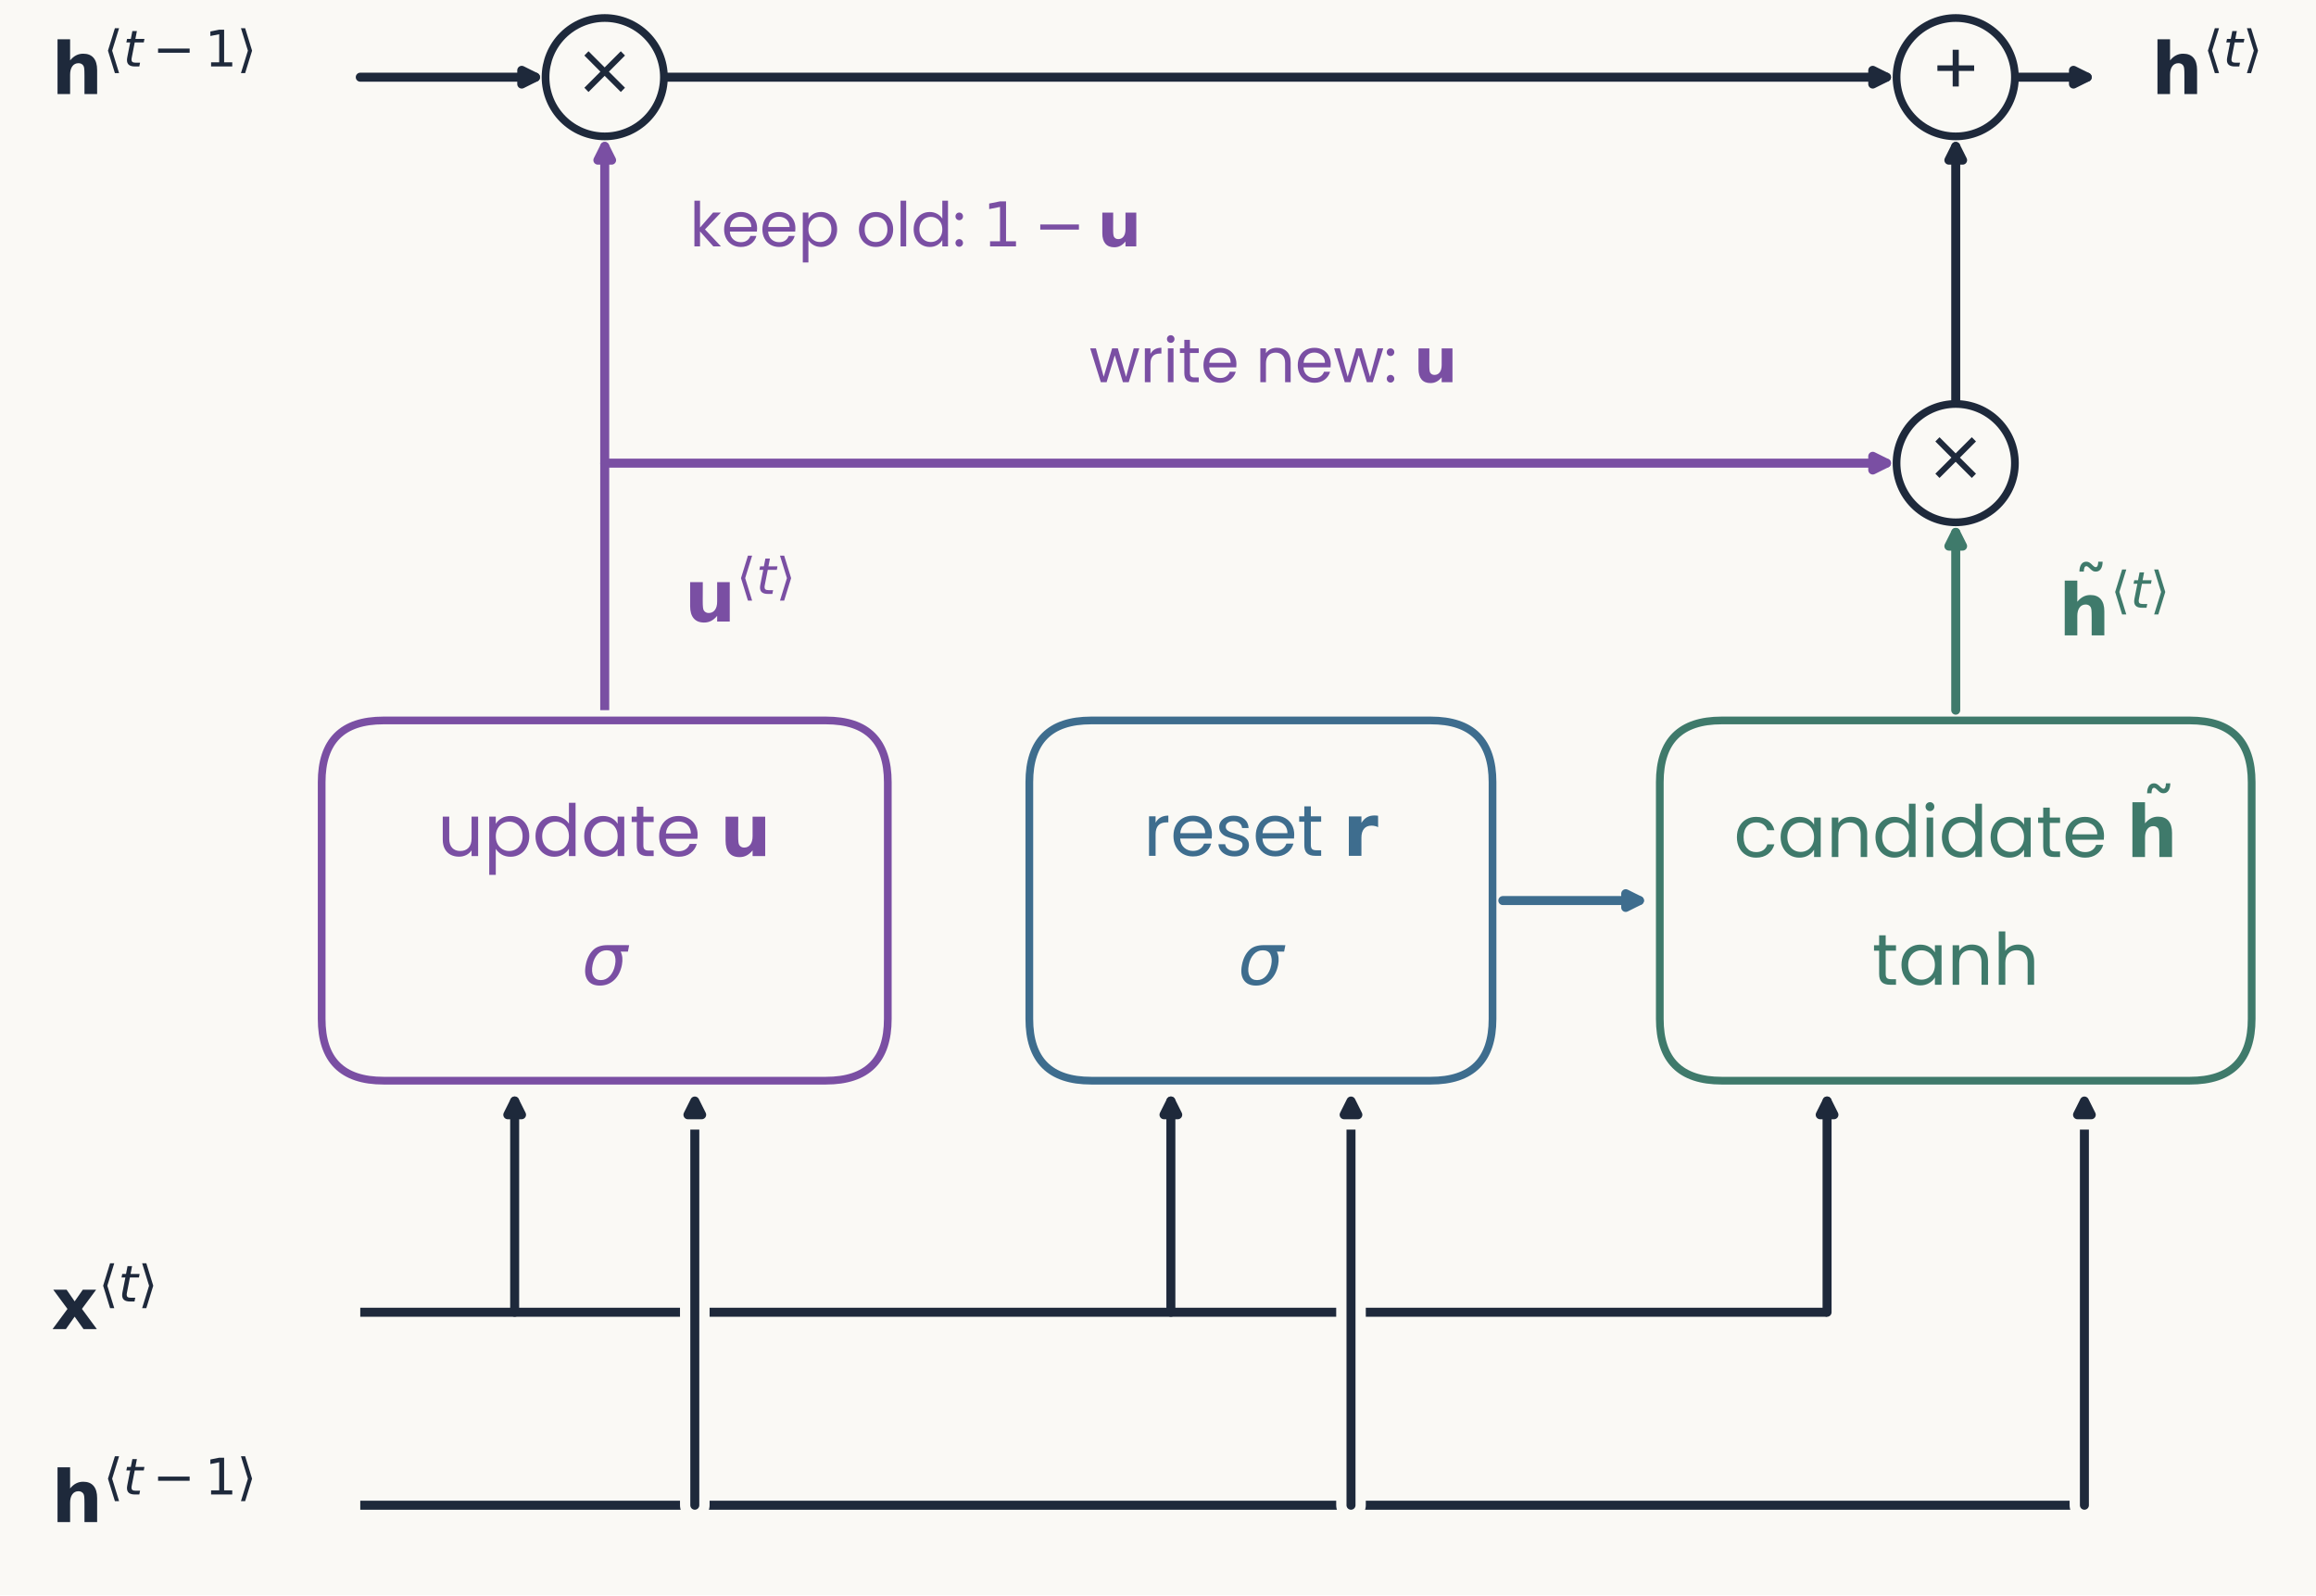
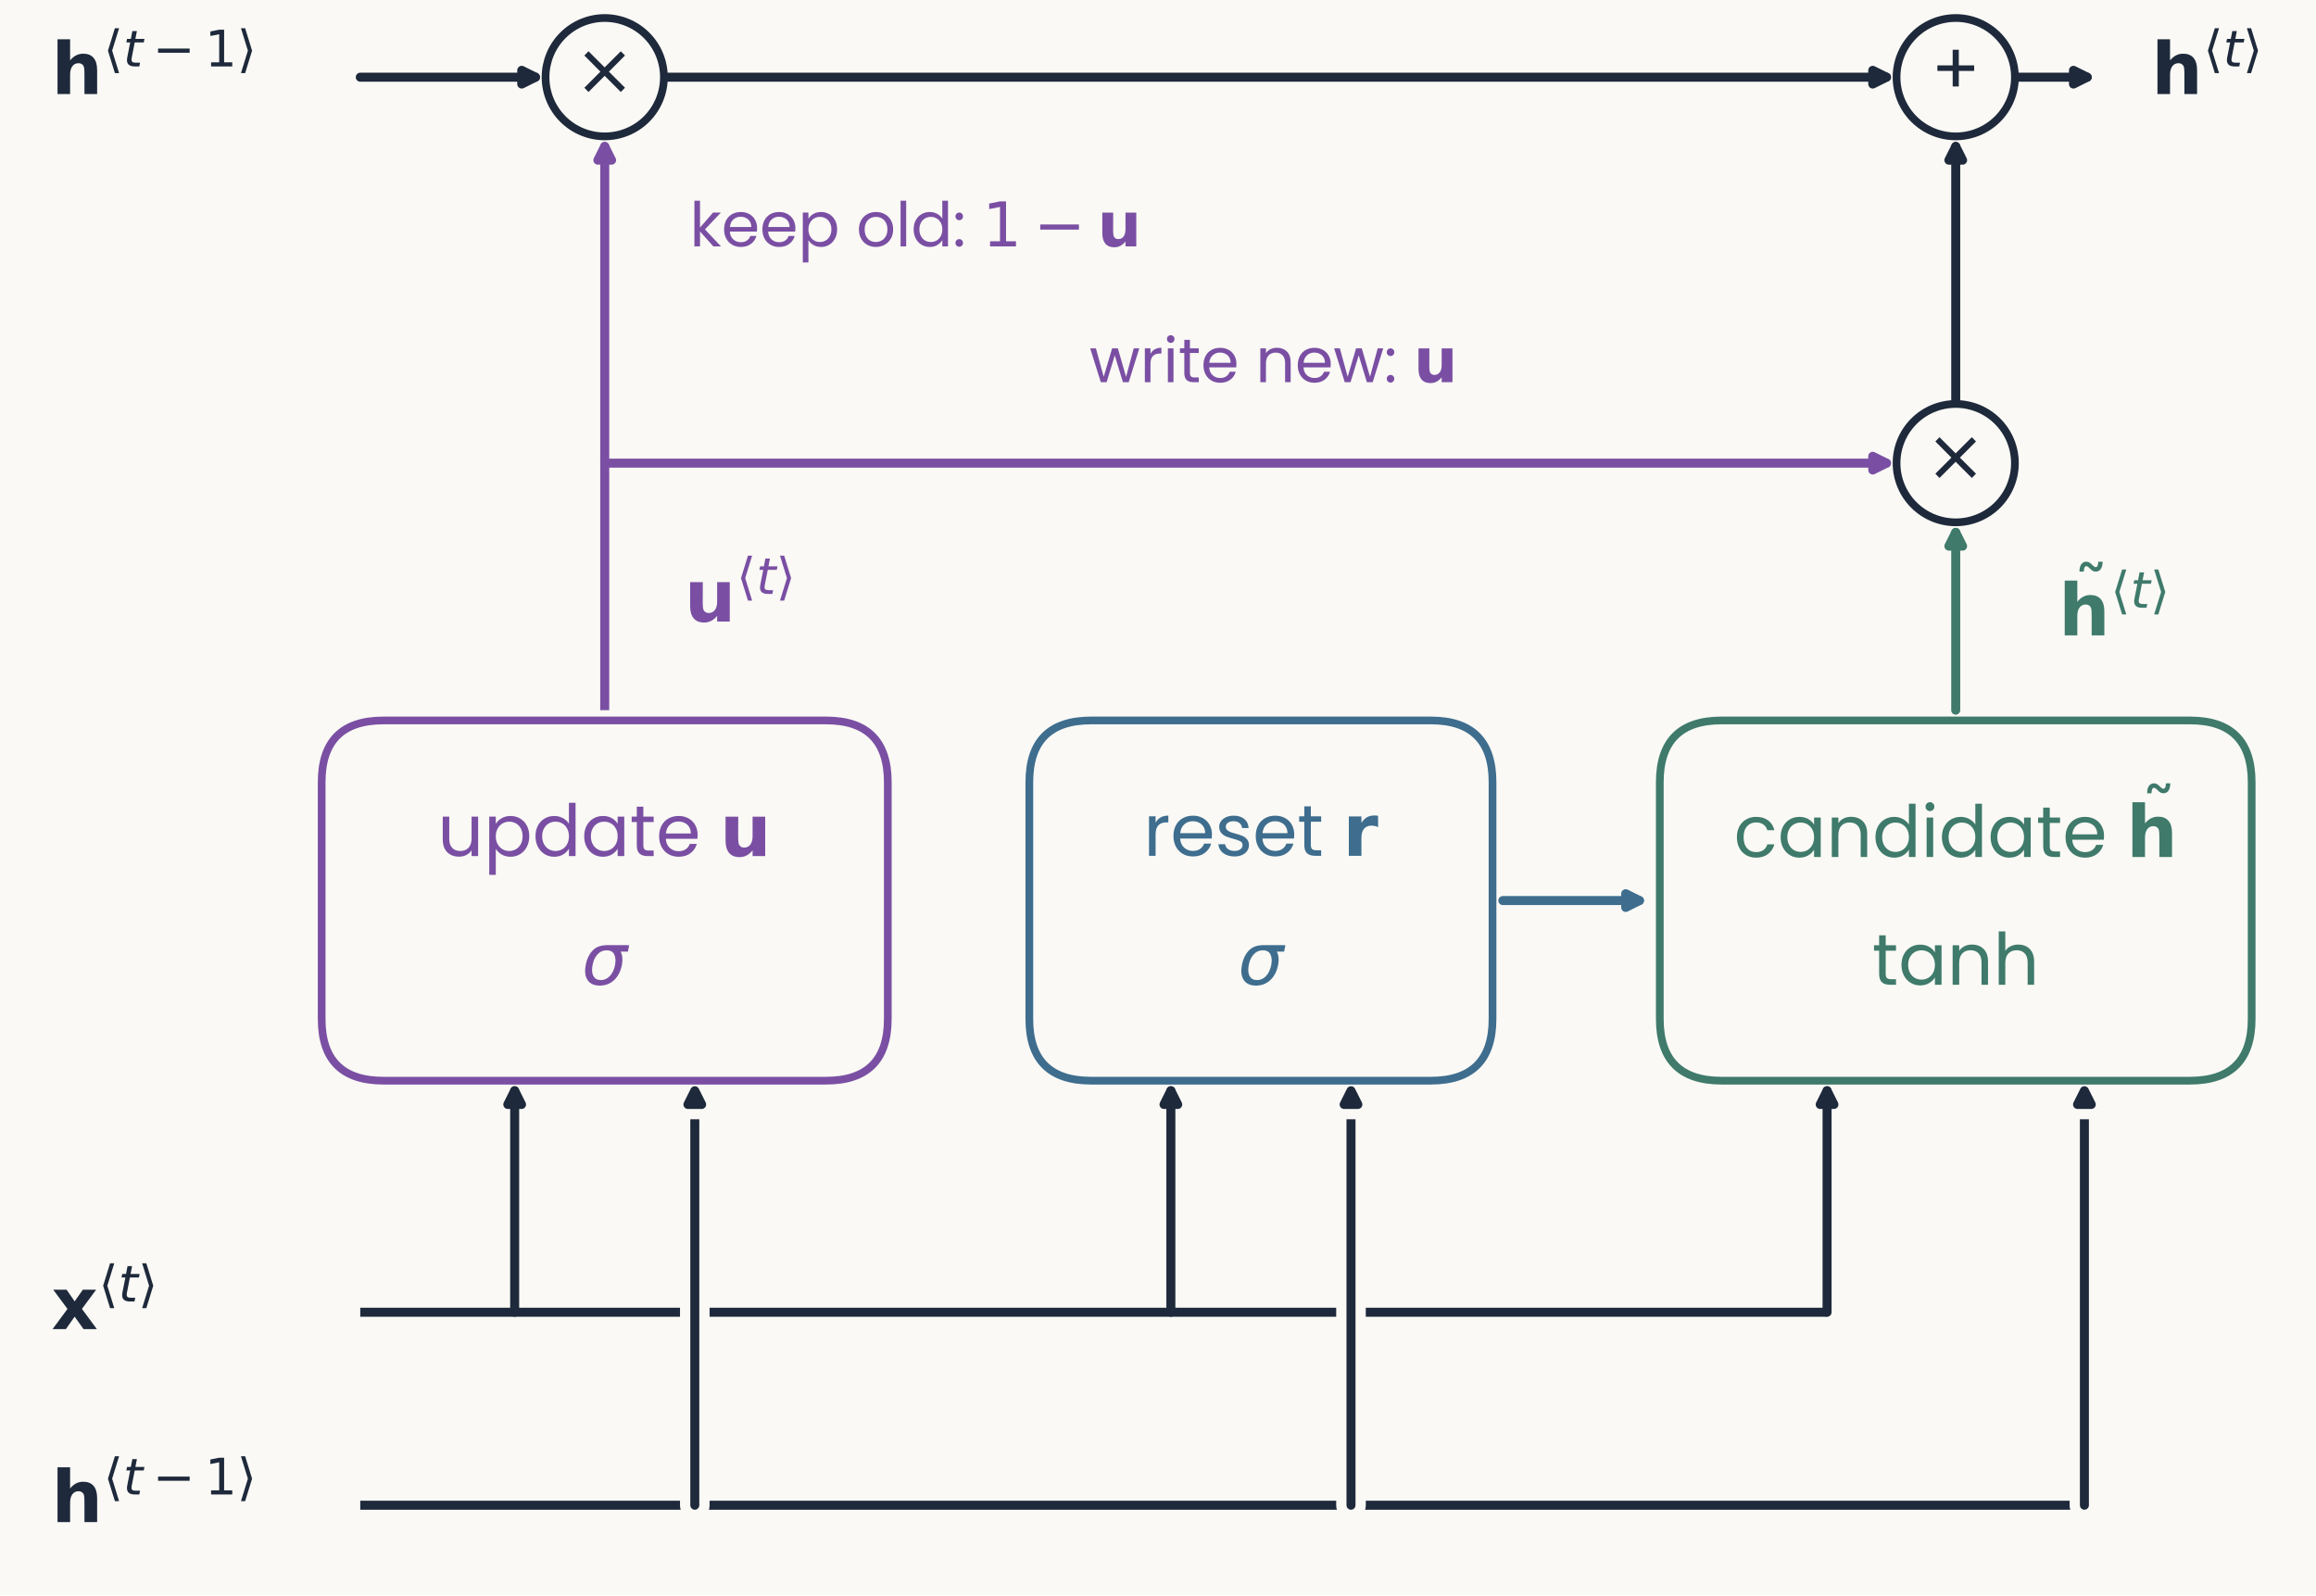
<svg xmlns="http://www.w3.org/2000/svg" xmlns:xlink="http://www.w3.org/1999/xlink" width="675pt" height="465pt" viewBox="0 0 675 465" version="1.1">
  <defs>
    <style type="text/css">*{stroke-linejoin: round; stroke-linecap: butt}</style>
  </defs>
  <g id="figure_1">
    <g id="patch_1">
      <path d="M 0 465  L 675 465  L 675 0  L 0 0  z " style="fill: #faf9f5" />
    </g>
    <g id="axes_1">
      <g id="line2d_1">
-         <path d="M 176.25 207  L 176.25 135  " clip-path="url(#p32f40fec7a)" style="fill: none; stroke: #7a4fa3; stroke-width: 2.625" />
+         <path d="M 176.25 207  L 176.25 135  " clip-path="url(#pe2a90ab47a)" style="fill: none; stroke: #7a4fa3; stroke-width: 2.625" />
      </g>
      <g id="line2d_2">
-         <path d="M 105 382.5  L 532.5 382.5  " clip-path="url(#p32f40fec7a)" style="fill: none; stroke: #1e293b; stroke-width: 2.625" />
+         <path d="M 105 382.5  L 532.5 382.5  " clip-path="url(#pe2a90ab47a)" style="fill: none; stroke: #1e293b; stroke-width: 2.625" />
      </g>
      <g id="line2d_3">
-         <path d="M 105 438.75  L 607.5 438.75  " clip-path="url(#p32f40fec7a)" style="fill: none; stroke: #1e293b; stroke-width: 2.625" />
+         <path d="M 105 438.75  L 607.5 438.75  " clip-path="url(#pe2a90ab47a)" style="fill: none; stroke: #1e293b; stroke-width: 2.625" />
      </g>
      <g id="patch_2">
-         <path d="M 105 22.5  Q 132 22.5 156.065 22.5  " clip-path="url(#p32f40fec7a)" style="fill: none; stroke: #1e293b; stroke-width: 2.625; stroke-linecap: round" />
-         <path d="M 152.065 20.5  L 156.065 22.5  L 152.065 24.5  z " clip-path="url(#p32f40fec7a)" style="fill: #1e293b; stroke: #1e293b; stroke-width: 2.625; stroke-linecap: round" />
+         <path d="M 105 22.5  Q 132 22.5 156.065 22.5  " clip-path="url(#pe2a90ab47a)" style="fill: none; stroke: #1e293b; stroke-width: 2.625; stroke-linecap: round" />
+         <path d="M 152.065 20.5  L 156.065 22.5  L 152.065 24.5  z " clip-path="url(#pe2a90ab47a)" style="fill: #1e293b; stroke: #1e293b; stroke-width: 2.625; stroke-linecap: round" />
      </g>
      <g id="patch_3">
-         <path d="M 193.5 22.5  Q 373.125 22.5 549.815 22.5  " clip-path="url(#p32f40fec7a)" style="fill: none; stroke: #1e293b; stroke-width: 2.625; stroke-linecap: round" />
-         <path d="M 545.815 20.5  L 549.815 22.5  L 545.815 24.5  z " clip-path="url(#p32f40fec7a)" style="fill: #1e293b; stroke: #1e293b; stroke-width: 2.625; stroke-linecap: round" />
+         <path d="M 193.5 22.5  Q 373.125 22.5 549.815 22.5  " clip-path="url(#pe2a90ab47a)" style="fill: none; stroke: #1e293b; stroke-width: 2.625; stroke-linecap: round" />
+         <path d="M 545.815 20.5  L 549.815 22.5  L 545.815 24.5  z " clip-path="url(#pe2a90ab47a)" style="fill: #1e293b; stroke: #1e293b; stroke-width: 2.625; stroke-linecap: round" />
      </g>
      <g id="patch_4">
-         <path d="M 587.25 22.5  Q 599.25 22.5 608.315 22.5  " clip-path="url(#p32f40fec7a)" style="fill: none; stroke: #1e293b; stroke-width: 2.625; stroke-linecap: round" />
-         <path d="M 604.315 20.5  L 608.315 22.5  L 604.315 24.5  z " clip-path="url(#p32f40fec7a)" style="fill: #1e293b; stroke: #1e293b; stroke-width: 2.625; stroke-linecap: round" />
+         <path d="M 587.25 22.5  Q 599.25 22.5 608.315 22.5  " clip-path="url(#pe2a90ab47a)" style="fill: none; stroke: #1e293b; stroke-width: 2.625; stroke-linecap: round" />
+         <path d="M 604.315 20.5  L 608.315 22.5  L 604.315 24.5  z " clip-path="url(#pe2a90ab47a)" style="fill: #1e293b; stroke: #1e293b; stroke-width: 2.625; stroke-linecap: round" />
      </g>
      <g id="patch_5">
-         <path d="M 176.25 135  Q 176.25 87.375 176.25 42.685  " clip-path="url(#p32f40fec7a)" style="fill: none; stroke: #7a4fa3; stroke-width: 2.625; stroke-linecap: round" />
-         <path d="M 174.25 46.685  L 176.25 42.685  L 178.25 46.685  z " clip-path="url(#p32f40fec7a)" style="fill: #7a4fa3; stroke: #7a4fa3; stroke-width: 2.625; stroke-linecap: round" />
+         <path d="M 176.25 135  Q 176.25 87.375 176.25 42.685  " clip-path="url(#pe2a90ab47a)" style="fill: none; stroke: #7a4fa3; stroke-width: 2.625; stroke-linecap: round" />
+         <path d="M 174.25 46.685  L 176.25 42.685  L 178.25 46.685  z " clip-path="url(#pe2a90ab47a)" style="fill: #7a4fa3; stroke: #7a4fa3; stroke-width: 2.625; stroke-linecap: round" />
      </g>
      <g id="patch_6">
-         <path d="M 176.25 135  Q 364.5 135 549.815 135  " clip-path="url(#p32f40fec7a)" style="fill: none; stroke: #7a4fa3; stroke-width: 2.625; stroke-linecap: round" />
-         <path d="M 545.815 133  L 549.815 135  L 545.815 137  z " clip-path="url(#p32f40fec7a)" style="fill: #7a4fa3; stroke: #7a4fa3; stroke-width: 2.625; stroke-linecap: round" />
+         <path d="M 176.25 135  Q 364.5 135 549.815 135  " clip-path="url(#pe2a90ab47a)" style="fill: none; stroke: #7a4fa3; stroke-width: 2.625; stroke-linecap: round" />
+         <path d="M 545.815 133  L 549.815 135  L 545.815 137  z " clip-path="url(#pe2a90ab47a)" style="fill: #7a4fa3; stroke: #7a4fa3; stroke-width: 2.625; stroke-linecap: round" />
      </g>
      <g id="patch_7">
-         <path d="M 570 207  Q 570 179.625 570 155.185  " clip-path="url(#p32f40fec7a)" style="fill: none; stroke: #3f7a6b; stroke-width: 2.625; stroke-linecap: round" />
-         <path d="M 568 159.185  L 570 155.185  L 572 159.185  z " clip-path="url(#p32f40fec7a)" style="fill: #3f7a6b; stroke: #3f7a6b; stroke-width: 2.625; stroke-linecap: round" />
+         <path d="M 570 207  Q 570 179.625 570 155.185  " clip-path="url(#pe2a90ab47a)" style="fill: none; stroke: #3f7a6b; stroke-width: 2.625; stroke-linecap: round" />
+         <path d="M 568 159.185  L 570 155.185  L 572 159.185  z " clip-path="url(#pe2a90ab47a)" style="fill: #3f7a6b; stroke: #3f7a6b; stroke-width: 2.625; stroke-linecap: round" />
      </g>
      <g id="patch_8">
-         <path d="M 570 117.75  Q 570 78.75 570 42.685  " clip-path="url(#p32f40fec7a)" style="fill: none; stroke: #1e293b; stroke-width: 2.625; stroke-linecap: round" />
-         <path d="M 568 46.685  L 570 42.685  L 572 46.685  z " clip-path="url(#p32f40fec7a)" style="fill: #1e293b; stroke: #1e293b; stroke-width: 2.625; stroke-linecap: round" />
+         <path d="M 570 117.75  Q 570 78.75 570 42.685  " clip-path="url(#pe2a90ab47a)" style="fill: none; stroke: #1e293b; stroke-width: 2.625; stroke-linecap: round" />
+         <path d="M 568 46.685  L 570 42.685  L 572 46.685  z " clip-path="url(#pe2a90ab47a)" style="fill: #1e293b; stroke: #1e293b; stroke-width: 2.625; stroke-linecap: round" />
      </g>
      <g id="patch_9">
-         <path d="M 438 262.5  Q 459.375 262.5 477.815 262.5  " clip-path="url(#p32f40fec7a)" style="fill: none; stroke: #3e6d8e; stroke-width: 2.625; stroke-linecap: round" />
-         <path d="M 473.815 260.5  L 477.815 262.5  L 473.815 264.5  z " clip-path="url(#p32f40fec7a)" style="fill: #3e6d8e; stroke: #3e6d8e; stroke-width: 2.625; stroke-linecap: round" />
+         <path d="M 438 262.5  Q 459.375 262.5 477.815 262.5  " clip-path="url(#pe2a90ab47a)" style="fill: none; stroke: #3e6d8e; stroke-width: 2.625; stroke-linecap: round" />
+         <path d="M 473.815 260.5  L 477.815 262.5  L 473.815 264.5  z " clip-path="url(#pe2a90ab47a)" style="fill: #3e6d8e; stroke: #3e6d8e; stroke-width: 2.625; stroke-linecap: round" />
      </g>
      <g id="patch_10">
-         <path d="M 150 382.5  Q 150 350.25 150 320.935  " clip-path="url(#p32f40fec7a)" style="fill: none; stroke: #1e293b; stroke-width: 2.625; stroke-linecap: round" />
-         <path d="M 148 324.935  L 150 320.935  L 152 324.935  z " clip-path="url(#p32f40fec7a)" style="fill: #1e293b; stroke: #1e293b; stroke-width: 2.625; stroke-linecap: round" />
+         <path d="M 150 382.5  Q 150 348.75 150 317.935  " clip-path="url(#pe2a90ab47a)" style="fill: none; stroke: #1e293b; stroke-width: 2.625; stroke-linecap: round" />
+         <path d="M 148 321.935  L 150 317.935  L 152 321.935  z " clip-path="url(#pe2a90ab47a)" style="fill: #1e293b; stroke: #1e293b; stroke-width: 2.625; stroke-linecap: round" />
      </g>
      <g id="patch_11">
-         <path d="M 341.25 382.5  Q 341.25 350.25 341.25 320.935  " clip-path="url(#p32f40fec7a)" style="fill: none; stroke: #1e293b; stroke-width: 2.625; stroke-linecap: round" />
-         <path d="M 339.25 324.935  L 341.25 320.935  L 343.25 324.935  z " clip-path="url(#p32f40fec7a)" style="fill: #1e293b; stroke: #1e293b; stroke-width: 2.625; stroke-linecap: round" />
+         <path d="M 341.25 382.5  Q 341.25 348.75 341.25 317.935  " clip-path="url(#pe2a90ab47a)" style="fill: none; stroke: #1e293b; stroke-width: 2.625; stroke-linecap: round" />
+         <path d="M 339.25 321.935  L 341.25 317.935  L 343.25 321.935  z " clip-path="url(#pe2a90ab47a)" style="fill: #1e293b; stroke: #1e293b; stroke-width: 2.625; stroke-linecap: round" />
      </g>
      <g id="patch_12">
-         <path d="M 532.5 382.5  Q 532.5 350.25 532.5 320.935  " clip-path="url(#p32f40fec7a)" style="fill: none; stroke: #1e293b; stroke-width: 2.625; stroke-linecap: round" />
-         <path d="M 530.5 324.935  L 532.5 320.935  L 534.5 324.935  z " clip-path="url(#p32f40fec7a)" style="fill: #1e293b; stroke: #1e293b; stroke-width: 2.625; stroke-linecap: round" />
+         <path d="M 532.5 382.5  Q 532.5 348.75 532.5 317.935  " clip-path="url(#pe2a90ab47a)" style="fill: none; stroke: #1e293b; stroke-width: 2.625; stroke-linecap: round" />
+         <path d="M 530.5 321.935  L 532.5 317.935  L 534.5 321.935  z " clip-path="url(#pe2a90ab47a)" style="fill: #1e293b; stroke: #1e293b; stroke-width: 2.625; stroke-linecap: round" />
      </g>
      <g id="patch_13">
-         <path d="M 202.5 438.75  Q 202.5 378.375 202.5 320.935  " clip-path="url(#p32f40fec7a)" style="fill: none; stroke: #faf9f5; stroke-width: 8.625; stroke-linecap: round" />
-         <path d="M 202.5 438.75  Q 202.5 378.375 202.5 320.935  " clip-path="url(#p32f40fec7a)" style="fill: none; stroke: #1e293b; stroke-width: 2.625; stroke-linecap: round" />
-         <path d="M 200.5 324.935  L 202.5 320.935  L 204.5 324.935  z " clip-path="url(#p32f40fec7a)" style="fill: #1e293b; stroke: #faf9f5; stroke-width: 8.625; stroke-linecap: round" />
-         <path d="M 200.5 324.935  L 202.5 320.935  L 204.5 324.935  z " clip-path="url(#p32f40fec7a)" style="fill: #1e293b; stroke: #1e293b; stroke-width: 2.625; stroke-linecap: round" />
+         <path d="M 202.5 438.75  Q 202.5 376.875 202.5 317.935  " clip-path="url(#pe2a90ab47a)" style="fill: none; stroke: #faf9f5; stroke-width: 8.625; stroke-linecap: round" />
+         <path d="M 202.5 438.75  Q 202.5 376.875 202.5 317.935  " clip-path="url(#pe2a90ab47a)" style="fill: none; stroke: #1e293b; stroke-width: 2.625; stroke-linecap: round" />
+         <path d="M 200.5 321.935  L 202.5 317.935  L 204.5 321.935  z " clip-path="url(#pe2a90ab47a)" style="fill: #1e293b; stroke: #faf9f5; stroke-width: 8.625; stroke-linecap: round" />
+         <path d="M 200.5 321.935  L 202.5 317.935  L 204.5 321.935  z " clip-path="url(#pe2a90ab47a)" style="fill: #1e293b; stroke: #1e293b; stroke-width: 2.625; stroke-linecap: round" />
      </g>
      <g id="patch_14">
-         <path d="M 393.75 438.75  Q 393.75 378.375 393.75 320.935  " clip-path="url(#p32f40fec7a)" style="fill: none; stroke: #faf9f5; stroke-width: 8.625; stroke-linecap: round" />
-         <path d="M 393.75 438.75  Q 393.75 378.375 393.75 320.935  " clip-path="url(#p32f40fec7a)" style="fill: none; stroke: #1e293b; stroke-width: 2.625; stroke-linecap: round" />
-         <path d="M 391.75 324.935  L 393.75 320.935  L 395.75 324.935  z " clip-path="url(#p32f40fec7a)" style="fill: #1e293b; stroke: #faf9f5; stroke-width: 8.625; stroke-linecap: round" />
-         <path d="M 391.75 324.935  L 393.75 320.935  L 395.75 324.935  z " clip-path="url(#p32f40fec7a)" style="fill: #1e293b; stroke: #1e293b; stroke-width: 2.625; stroke-linecap: round" />
+         <path d="M 393.75 438.75  Q 393.75 376.875 393.75 317.935  " clip-path="url(#pe2a90ab47a)" style="fill: none; stroke: #faf9f5; stroke-width: 8.625; stroke-linecap: round" />
+         <path d="M 393.75 438.75  Q 393.75 376.875 393.75 317.935  " clip-path="url(#pe2a90ab47a)" style="fill: none; stroke: #1e293b; stroke-width: 2.625; stroke-linecap: round" />
+         <path d="M 391.75 321.935  L 393.75 317.935  L 395.75 321.935  z " clip-path="url(#pe2a90ab47a)" style="fill: #1e293b; stroke: #faf9f5; stroke-width: 8.625; stroke-linecap: round" />
+         <path d="M 391.75 321.935  L 393.75 317.935  L 395.75 321.935  z " clip-path="url(#pe2a90ab47a)" style="fill: #1e293b; stroke: #1e293b; stroke-width: 2.625; stroke-linecap: round" />
      </g>
      <g id="patch_15">
-         <path d="M 607.5 438.75  Q 607.5 378.375 607.5 320.935  " clip-path="url(#p32f40fec7a)" style="fill: none; stroke: #faf9f5; stroke-width: 8.625; stroke-linecap: round" />
-         <path d="M 607.5 438.75  Q 607.5 378.375 607.5 320.935  " clip-path="url(#p32f40fec7a)" style="fill: none; stroke: #1e293b; stroke-width: 2.625; stroke-linecap: round" />
-         <path d="M 605.5 324.935  L 607.5 320.935  L 609.5 324.935  z " clip-path="url(#p32f40fec7a)" style="fill: #1e293b; stroke: #faf9f5; stroke-width: 8.625; stroke-linecap: round" />
-         <path d="M 605.5 324.935  L 607.5 320.935  L 609.5 324.935  z " clip-path="url(#p32f40fec7a)" style="fill: #1e293b; stroke: #1e293b; stroke-width: 2.625; stroke-linecap: round" />
+         <path d="M 607.5 438.75  Q 607.5 376.875 607.5 317.935  " clip-path="url(#pe2a90ab47a)" style="fill: none; stroke: #faf9f5; stroke-width: 8.625; stroke-linecap: round" />
+         <path d="M 607.5 438.75  Q 607.5 376.875 607.5 317.935  " clip-path="url(#pe2a90ab47a)" style="fill: none; stroke: #1e293b; stroke-width: 2.625; stroke-linecap: round" />
+         <path d="M 605.5 321.935  L 607.5 317.935  L 609.5 321.935  z " clip-path="url(#pe2a90ab47a)" style="fill: #1e293b; stroke: #faf9f5; stroke-width: 8.625; stroke-linecap: round" />
+         <path d="M 605.5 321.935  L 607.5 317.935  L 609.5 321.935  z " clip-path="url(#pe2a90ab47a)" style="fill: #1e293b; stroke: #1e293b; stroke-width: 2.625; stroke-linecap: round" />
      </g>
      <g id="patch_16">
-         <path d="M 176.25 39.75  C 180.825 39.75 185.213 37.932 188.448 34.698  C 191.682 31.463 193.5 27.075 193.5 22.5  C 193.5 17.925 191.682 13.537 188.448 10.302  C 185.213 7.068 180.825 5.25 176.25 5.25  C 171.675 5.25 167.287 7.068 164.052 10.302  C 160.818 13.537 159 17.925 159 22.5  C 159 27.075 160.818 31.463 164.052 34.698  C 167.287 37.932 171.675 39.75 176.25 39.75  z " clip-path="url(#p32f40fec7a)" style="fill: #faf9f5; stroke: #1e293b; stroke-width: 2.25; stroke-linejoin: miter" />
+         <path d="M 176.25 39.75  C 180.825 39.75 185.213 37.932 188.448 34.698  C 191.682 31.463 193.5 27.075 193.5 22.5  C 193.5 17.925 191.682 13.537 188.448 10.302  C 185.213 7.068 180.825 5.25 176.25 5.25  C 171.675 5.25 167.287 7.068 164.052 10.302  C 160.818 13.537 159 17.925 159 22.5  C 159 27.075 160.818 31.463 164.052 34.698  C 167.287 37.932 171.675 39.75 176.25 39.75  z " clip-path="url(#pe2a90ab47a)" style="fill: #faf9f5; stroke: #1e293b; stroke-width: 2.25; stroke-linejoin: miter" />
      </g>
      <g id="patch_17">
-         <path d="M 570 39.75  C 574.575 39.75 578.963 37.932 582.198 34.698  C 585.432 31.463 587.25 27.075 587.25 22.5  C 587.25 17.925 585.432 13.537 582.198 10.302  C 578.963 7.068 574.575 5.25 570 5.25  C 565.425 5.25 561.037 7.068 557.802 10.302  C 554.568 13.537 552.75 17.925 552.75 22.5  C 552.75 27.075 554.568 31.463 557.802 34.698  C 561.037 37.932 565.425 39.75 570 39.75  z " clip-path="url(#p32f40fec7a)" style="fill: #faf9f5; stroke: #1e293b; stroke-width: 2.25; stroke-linejoin: miter" />
+         <path d="M 570 39.75  C 574.575 39.75 578.963 37.932 582.198 34.698  C 585.432 31.463 587.25 27.075 587.25 22.5  C 587.25 17.925 585.432 13.537 582.198 10.302  C 578.963 7.068 574.575 5.25 570 5.25  C 565.425 5.25 561.037 7.068 557.802 10.302  C 554.568 13.537 552.75 17.925 552.75 22.5  C 552.75 27.075 554.568 31.463 557.802 34.698  C 561.037 37.932 565.425 39.75 570 39.75  z " clip-path="url(#pe2a90ab47a)" style="fill: #faf9f5; stroke: #1e293b; stroke-width: 2.25; stroke-linejoin: miter" />
      </g>
      <g id="patch_18">
-         <path d="M 111.75 315  L 240.75 315  Q 258.75 315 258.75 297  L 258.75 228  Q 258.75 210 240.75 210  L 111.75 210  Q 93.75 210 93.75 228  L 93.75 297  Q 93.75 315 111.75 315  z " clip-path="url(#p32f40fec7a)" style="fill: #faf9f5; stroke: #7a4fa3; stroke-width: 2.25; stroke-linejoin: miter" />
+         <path d="M 111.75 315  L 240.75 315  Q 258.75 315 258.75 297  L 258.75 228  Q 258.75 210 240.75 210  L 111.75 210  Q 93.75 210 93.75 228  L 93.75 297  Q 93.75 315 111.75 315  z " clip-path="url(#pe2a90ab47a)" style="fill: #faf9f5; stroke: #7a4fa3; stroke-width: 2.25; stroke-linejoin: miter" />
      </g>
      <g id="patch_19">
-         <path d="M 570 152.25  C 574.575 152.25 578.963 150.432 582.198 147.198  C 585.432 143.963 587.25 139.575 587.25 135  C 587.25 130.425 585.432 126.037 582.198 122.802  C 578.963 119.568 574.575 117.75 570 117.75  C 565.425 117.75 561.037 119.568 557.802 122.802  C 554.568 126.037 552.75 130.425 552.75 135  C 552.75 139.575 554.568 143.963 557.802 147.198  C 561.037 150.432 565.425 152.25 570 152.25  z " clip-path="url(#p32f40fec7a)" style="fill: #faf9f5; stroke: #1e293b; stroke-width: 2.25; stroke-linejoin: miter" />
+         <path d="M 570 152.25  C 574.575 152.25 578.963 150.432 582.198 147.198  C 585.432 143.963 587.25 139.575 587.25 135  C 587.25 130.425 585.432 126.037 582.198 122.802  C 578.963 119.568 574.575 117.75 570 117.75  C 565.425 117.75 561.037 119.568 557.802 122.802  C 554.568 126.037 552.75 130.425 552.75 135  C 552.75 139.575 554.568 143.963 557.802 147.198  C 561.037 150.432 565.425 152.25 570 152.25  z " clip-path="url(#pe2a90ab47a)" style="fill: #faf9f5; stroke: #1e293b; stroke-width: 2.25; stroke-linejoin: miter" />
      </g>
      <g id="patch_20">
-         <path d="M 318 315  L 417 315  Q 435 315 435 297  L 435 228  Q 435 210 417 210  L 318 210  Q 300 210 300 228  L 300 297  Q 300 315 318 315  z " clip-path="url(#p32f40fec7a)" style="fill: #faf9f5; stroke: #3e6d8e; stroke-width: 2.25; stroke-linejoin: miter" />
+         <path d="M 318 315  L 417 315  Q 435 315 435 297  L 435 228  Q 435 210 417 210  L 318 210  Q 300 210 300 228  L 300 297  Q 300 315 318 315  z " clip-path="url(#pe2a90ab47a)" style="fill: #faf9f5; stroke: #3e6d8e; stroke-width: 2.25; stroke-linejoin: miter" />
      </g>
      <g id="patch_21">
-         <path d="M 501.75 315  L 638.25 315  Q 656.25 315 656.25 297  L 656.25 228  Q 656.25 210 638.25 210  L 501.75 210  Q 483.75 210 483.75 228  L 483.75 297  Q 483.75 315 501.75 315  z " clip-path="url(#p32f40fec7a)" style="fill: #faf9f5; stroke: #3f7a6b; stroke-width: 2.25; stroke-linejoin: miter" />
+         <path d="M 501.75 315  L 638.25 315  Q 656.25 315 656.25 297  L 656.25 228  Q 656.25 210 638.25 210  L 501.75 210  Q 483.75 210 483.75 228  L 483.75 297  Q 483.75 315 501.75 315  z " clip-path="url(#pe2a90ab47a)" style="fill: #faf9f5; stroke: #3f7a6b; stroke-width: 2.25; stroke-linejoin: miter" />
      </g>
      <g id="text_1">
        <g style="fill: #1e293b" transform="translate(15 27.54) scale(0.21 -0.21)">
          <defs>
            <path id="DejaVuSans-Bold-68" d="M 4056 2131  L 4056 0  L 2931 0  L 2931 347  L 2931 1625  Q 2931 2084 2911 2256  Q 2891 2428 2841 2509  Q 2775 2619 2662 2680  Q 2550 2741 2406 2741  Q 2056 2741 1856 2470  Q 1656 2200 1656 1722  L 1656 0  L 538 0  L 538 4863  L 1656 4863  L 1656 2988  Q 1909 3294 2193 3439  Q 2478 3584 2822 3584  Q 3428 3584 3742 3212  Q 4056 2841 4056 2131  z " transform="scale(0.015625)" />
            <path id="DejaVuSans-27e8" d="M 572 2006  L 1453 4856  L 1984 4856  L 1103 2006  L 1984 -844  L 1453 -844  L 572 2006  z " transform="scale(0.015625)" />
            <path id="DejaVuSans-Oblique-74" d="M 2706 3500  L 2619 3053  L 1472 3053  L 1100 1153  Q 1081 1047 1072 975  Q 1063 903 1063 863  Q 1063 663 1183 572  Q 1303 481 1569 481  L 2150 481  L 2053 0  L 1503 0  Q 991 0 739 200  Q 488 400 488 806  Q 488 878 497 964  Q 506 1050 525 1153  L 897 3053  L 409 3053  L 500 3500  L 978 3500  L 1172 4494  L 1747 4494  L 1556 3500  L 2706 3500  z " transform="scale(0.015625)" />
            <path id="DejaVuSans-2212" d="M 678 2272  L 4684 2272  L 4684 1741  L 678 1741  L 678 2272  z " transform="scale(0.015625)" />
            <path id="DejaVuSans-31" d="M 794 531  L 1825 531  L 1825 4091  L 703 3866  L 703 4441  L 1819 4666  L 2450 4666  L 2450 531  L 3481 531  L 3481 0  L 794 0  L 794 531  z " transform="scale(0.015625)" />
            <path id="DejaVuSans-27e9" d="M 1925 2006  L 1044 -844  L 513 -844  L 1394 2006  L 513 4856  L 1044 4856  L 1925 2006  z " transform="scale(0.015625)" />
          </defs>
          <use xlink:href="#DejaVuSans-Bold-68" transform="translate(0 0.60625)" />
          <use xlink:href="#DejaVuSans-27e8" transform="translate(72.14844 38.8875) scale(0.7)" />
          <use xlink:href="#DejaVuSans-Oblique-74" transform="translate(99.45801 38.8875) scale(0.7)" />
          <use xlink:href="#DejaVuSans-2212" transform="translate(140.542 38.8875) scale(0.7)" />
          <use xlink:href="#DejaVuSans-31" transform="translate(212.832 38.8875) scale(0.7)" />
          <use xlink:href="#DejaVuSans-27e9" transform="translate(257.3682 38.8875) scale(0.7)" />
        </g>
      </g>
      <g id="text_2">
        <g style="fill: #1e293b" transform="translate(167.43 27.54) scale(0.21 -0.21)">
          <defs>
            <path id="DejaVuSans-d7" d="M 4488 3438  L 3059 2003  L 4488 575  L 4116 197  L 2681 1631  L 1247 197  L 878 575  L 2303 2003  L 878 3438  L 1247 3816  L 2681 2381  L 4116 3816  L 4488 3438  z " transform="scale(0.015625)" />
          </defs>
          <use xlink:href="#DejaVuSans-d7" transform="translate(0 0.375)" />
        </g>
      </g>
      <g id="text_3">
        <g style="fill: #1e293b" transform="translate(562.8288 27.54) scale(0.21 -0.21)">
          <defs>
            <path id="Poppins-Regular-2b" d="M 3821 2093  L 2458 2093  L 2458 710  L 1914 710  L 1914 2093  L 557 2093  L 557 2586  L 1914 2586  L 1914 3974  L 2458 3974  L 2458 2586  L 3821 2586  L 3821 2093  z " transform="scale(0.015625)" />
          </defs>
          <use xlink:href="#Poppins-Regular-2b" />
        </g>
      </g>
      <g id="text_4">
        <g style="fill: #7a4fa3" transform="translate(127.53 249.54) scale(0.21 -0.21)">
          <defs>
            <path id="Poppins-Regular-75" d="M 3603 3507  L 3603 0  L 3021 0  L 3021 518  Q 2854 250 2556 99  Q 2259 -51 1901 -51  Q 1491 -51 1164 118  Q 838 288 649 627  Q 461 966 461 1453  L 461 3507  L 1037 3507  L 1037 1530  Q 1037 1011 1299 732  Q 1562 454 2016 454  Q 2483 454 2752 742  Q 3021 1030 3021 1581  L 3021 3507  L 3603 3507  z " transform="scale(0.015625)" />
            <path id="Poppins-Regular-70" d="M 1075 2861  Q 1248 3162 1590 3363  Q 1933 3565 2387 3565  Q 2854 3565 3235 3341  Q 3616 3117 3833 2710  Q 4051 2304 4051 1766  Q 4051 1235 3833 819  Q 3616 403 3235 172  Q 2854 -58 2387 -58  Q 1939 -58 1596 144  Q 1254 346 1075 646  L 1075 -1664  L 493 -1664  L 493 3507  L 1075 3507  L 1075 2861  z M 3456 1766  Q 3456 2163 3296 2457  Q 3136 2752 2864 2905  Q 2592 3059 2266 3059  Q 1946 3059 1674 2902  Q 1402 2746 1238 2448  Q 1075 2150 1075 1760  Q 1075 1363 1238 1065  Q 1402 768 1674 611  Q 1946 454 2266 454  Q 2592 454 2864 611  Q 3136 768 3296 1065  Q 3456 1363 3456 1766  z " transform="scale(0.015625)" />
            <path id="Poppins-Regular-64" d="M 275 1766  Q 275 2304 492 2710  Q 710 3117 1091 3341  Q 1472 3565 1946 3565  Q 2355 3565 2707 3376  Q 3059 3187 3245 2880  L 3245 4736  L 3834 4736  L 3834 0  L 3245 0  L 3245 659  Q 3072 346 2733 144  Q 2394 -58 1939 -58  Q 1472 -58 1091 172  Q 710 403 492 819  Q 275 1235 275 1766  z M 3245 1760  Q 3245 2157 3085 2451  Q 2925 2746 2653 2902  Q 2381 3059 2054 3059  Q 1728 3059 1459 2905  Q 1190 2752 1030 2457  Q 870 2163 870 1766  Q 870 1363 1030 1065  Q 1190 768 1459 611  Q 1728 454 2054 454  Q 2381 454 2653 611  Q 2925 768 3085 1065  Q 3245 1363 3245 1760  z " transform="scale(0.015625)" />
            <path id="Poppins-Regular-61" d="M 275 1766  Q 275 2304 492 2710  Q 710 3117 1091 3341  Q 1472 3565 1939 3565  Q 2400 3565 2739 3366  Q 3078 3168 3245 2867  L 3245 3507  L 3834 3507  L 3834 0  L 3245 0  L 3245 653  Q 3072 346 2729 144  Q 2387 -58 1933 -58  Q 1466 -58 1088 172  Q 710 403 492 819  Q 275 1235 275 1766  z M 3245 1760  Q 3245 2157 3085 2451  Q 2925 2746 2653 2902  Q 2381 3059 2054 3059  Q 1728 3059 1459 2905  Q 1190 2752 1030 2457  Q 870 2163 870 1766  Q 870 1363 1030 1065  Q 1190 768 1459 611  Q 1728 454 2054 454  Q 2381 454 2653 611  Q 2925 768 3085 1065  Q 3245 1363 3245 1760  z " transform="scale(0.015625)" />
            <path id="Poppins-Regular-74" d="M 1203 3027  L 1203 960  Q 1203 704 1312 598  Q 1421 493 1690 493  L 2118 493  L 2118 0  L 1594 0  Q 1107 0 864 224  Q 621 448 621 960  L 621 3027  L 166 3027  L 166 3507  L 621 3507  L 621 4390  L 1203 4390  L 1203 3507  L 2118 3507  L 2118 3027  L 1203 3027  z " transform="scale(0.015625)" />
            <path id="Poppins-Regular-65" d="M 3693 1888  Q 3693 1722 3674 1536  L 870 1536  Q 902 1018 1225 726  Q 1549 435 2010 435  Q 2387 435 2640 611  Q 2893 787 2995 1082  L 3622 1082  Q 3482 576 3059 259  Q 2637 -58 2010 -58  Q 1510 -58 1116 166  Q 723 390 499 803  Q 275 1216 275 1760  Q 275 2304 492 2713  Q 710 3123 1104 3344  Q 1498 3565 2010 3565  Q 2509 3565 2893 3347  Q 3277 3130 3485 2749  Q 3693 2368 3693 1888  z M 3091 2010  Q 3091 2342 2944 2582  Q 2797 2822 2544 2947  Q 2291 3072 1984 3072  Q 1542 3072 1232 2790  Q 922 2509 877 2010  L 3091 2010  z " transform="scale(0.015625)" />
            <path id="Poppins-Regular-20" transform="scale(0.015625)" />
            <path id="DejaVuSans-Bold-75" d="M 500 1363  L 500 3500  L 1625 3500  L 1625 3150  Q 1625 2866 1622 2436  Q 1619 2006 1619 1863  Q 1619 1441 1641 1255  Q 1663 1069 1716 984  Q 1784 875 1895 815  Q 2006 756 2150 756  Q 2500 756 2700 1025  Q 2900 1294 2900 1772  L 2900 3500  L 4019 3500  L 4019 0  L 2900 0  L 2900 506  Q 2647 200 2364 54  Q 2081 -91 1741 -91  Q 1134 -91 817 281  Q 500 653 500 1363  z " transform="scale(0.015625)" />
          </defs>
          <use xlink:href="#Poppins-Regular-75" />
          <use xlink:href="#Poppins-Regular-70" transform="translate(63.99999 0)" />
          <use xlink:href="#Poppins-Regular-64" transform="translate(131.6 0)" />
          <use xlink:href="#Poppins-Regular-61" transform="translate(199.2 0)" />
          <use xlink:href="#Poppins-Regular-74" transform="translate(266.8 0)" />
          <use xlink:href="#Poppins-Regular-65" transform="translate(303.2 0)" />
          <use xlink:href="#Poppins-Regular-20" transform="translate(365.1999 0)" />
          <use xlink:href="#DejaVuSans-Bold-75" transform="translate(391.8999 0)" />
        </g>
      </g>
      <g id="text_5">
        <g style="fill: #7a4fa3" transform="translate(169.53 287.04) scale(0.21 -0.21)">
          <defs>
            <path id="DejaVuSans-Oblique-3c3" d="M 2219 3044  Q 1744 3044 1422 2700  Q 1081 2341 969 1747  Q 844 1119 1044 756  Q 1241 397 1706 397  Q 2166 397 2503 759  Q 2844 1122 2966 1747  Q 3075 2319 2881 2700  Q 2700 3044 2219 3044  z M 2309 3503  L 4219 3500  L 4106 2925  L 3463 2925  Q 3706 2438 3575 1747  Q 3406 888 2884 400  Q 2359 -91 1609 -91  Q 856 -91 525 400  Q 194 888 363 1747  Q 528 2609 1050 3097  Q 1484 3503 2309 3503  z " transform="scale(0.015625)" />
          </defs>
          <use xlink:href="#DejaVuSans-Oblique-3c3" transform="translate(0 0.265625)" />
        </g>
      </g>
      <g id="text_6">
        <g style="fill: #7a4fa3" transform="translate(201 71.82) scale(0.18 -0.18)">
          <defs>
            <path id="Poppins-Regular-6b" d="M 2451 0  L 1075 1549  L 1075 0  L 493 0  L 493 4736  L 1075 4736  L 1075 1952  L 2426 3507  L 3238 3507  L 1587 1760  L 3245 0  L 2451 0  z " transform="scale(0.015625)" />
            <path id="Poppins-Regular-6f" d="M 2022 -58  Q 1530 -58 1130 166  Q 730 390 502 803  Q 275 1216 275 1760  Q 275 2298 508 2710  Q 742 3123 1145 3344  Q 1549 3565 2048 3565  Q 2547 3565 2950 3344  Q 3354 3123 3587 2713  Q 3821 2304 3821 1760  Q 3821 1216 3581 803  Q 3341 390 2931 166  Q 2522 -58 2022 -58  z M 2022 454  Q 2336 454 2611 601  Q 2886 749 3056 1043  Q 3226 1338 3226 1760  Q 3226 2182 3059 2476  Q 2893 2771 2624 2915  Q 2355 3059 2042 3059  Q 1722 3059 1456 2915  Q 1190 2771 1030 2476  Q 870 2182 870 1760  Q 870 1331 1027 1036  Q 1184 742 1446 598  Q 1709 454 2022 454  z " transform="scale(0.015625)" />
            <path id="Poppins-Regular-6c" d="M 1075 4736  L 1075 0  L 493 0  L 493 4736  L 1075 4736  z " transform="scale(0.015625)" />
            <path id="Poppins-Regular-3a" d="M 678 -38  Q 512 -38 397 77  Q 282 192 282 358  Q 282 525 397 640  Q 512 755 678 755  Q 838 755 950 640  Q 1062 525 1062 358  Q 1062 192 950 77  Q 838 -38 678 -38  z M 678 2714  Q 512 2714 397 2829  Q 282 2944 282 3110  Q 282 3277 397 3392  Q 512 3507 678 3507  Q 838 3507 950 3392  Q 1062 3277 1062 3110  Q 1062 2944 950 2829  Q 838 2714 678 2714  z " transform="scale(0.015625)" />
          </defs>
          <use xlink:href="#Poppins-Regular-6b" />
          <use xlink:href="#Poppins-Regular-65" transform="translate(51.49999 0)" />
          <use xlink:href="#Poppins-Regular-65" transform="translate(113.5 0)" />
          <use xlink:href="#Poppins-Regular-70" transform="translate(175.5 0)" />
          <use xlink:href="#Poppins-Regular-20" transform="translate(243.0999 0)" />
          <use xlink:href="#Poppins-Regular-6f" transform="translate(269.7999 0)" />
          <use xlink:href="#Poppins-Regular-6c" transform="translate(333.7999 0)" />
          <use xlink:href="#Poppins-Regular-64" transform="translate(358.3999 0)" />
          <use xlink:href="#Poppins-Regular-3a" transform="translate(425.9999 0)" />
          <use xlink:href="#Poppins-Regular-20" transform="translate(447.2999 0)" />
          <use xlink:href="#DejaVuSans-31" transform="translate(473.9999 0)" />
          <use xlink:href="#DejaVuSans-2212" transform="translate(557.1054 0)" />
          <use xlink:href="#DejaVuSans-Bold-75" transform="translate(660.3768 0)" />
        </g>
      </g>
      <g id="text_7">
        <g style="fill: #7a4fa3" transform="translate(317.52 111.57) scale(0.18 -0.18)">
          <defs>
            <path id="Poppins-Regular-77" d="M 5165 3507  L 4070 0  L 3469 0  L 2624 2784  L 1779 0  L 1178 0  L 77 3507  L 672 3507  L 1478 563  L 2349 3507  L 2944 3507  L 3795 557  L 4589 3507  L 5165 3507  z " transform="scale(0.015625)" />
            <path id="Poppins-Regular-72" d="M 1075 2938  Q 1229 3238 1513 3404  Q 1798 3571 2208 3571  L 2208 2970  L 2054 2970  Q 1075 2970 1075 1907  L 1075 0  L 493 0  L 493 3507  L 1075 3507  L 1075 2938  z " transform="scale(0.015625)" />
            <path id="Poppins-Regular-69" d="M 794 4077  Q 627 4077 512 4192  Q 397 4307 397 4474  Q 397 4640 512 4755  Q 627 4870 794 4870  Q 954 4870 1066 4755  Q 1178 4640 1178 4474  Q 1178 4307 1066 4192  Q 954 4077 794 4077  z M 1075 3507  L 1075 0  L 493 0  L 493 3507  L 1075 3507  z " transform="scale(0.015625)" />
            <path id="Poppins-Regular-6e" d="M 2202 3571  Q 2842 3571 3238 3184  Q 3635 2797 3635 2067  L 3635 0  L 3059 0  L 3059 1984  Q 3059 2509 2796 2787  Q 2534 3066 2080 3066  Q 1619 3066 1347 2778  Q 1075 2490 1075 1939  L 1075 0  L 493 0  L 493 3507  L 1075 3507  L 1075 3008  Q 1248 3277 1545 3424  Q 1843 3571 2202 3571  z " transform="scale(0.015625)" />
          </defs>
          <use xlink:href="#Poppins-Regular-77" transform="translate(0 0.90625)" />
          <use xlink:href="#Poppins-Regular-72" transform="translate(81.99998 0.90625)" />
          <use xlink:href="#Poppins-Regular-69" transform="translate(119.3 0.90625)" />
          <use xlink:href="#Poppins-Regular-74" transform="translate(143.9 0.90625)" />
          <use xlink:href="#Poppins-Regular-65" transform="translate(180.3 0.90625)" />
          <use xlink:href="#Poppins-Regular-20" transform="translate(242.2999 0.90625)" />
          <use xlink:href="#Poppins-Regular-6e" transform="translate(268.9999 0.90625)" />
          <use xlink:href="#Poppins-Regular-65" transform="translate(332.9999 0.90625)" />
          <use xlink:href="#Poppins-Regular-77" transform="translate(394.9999 0.90625)" />
          <use xlink:href="#Poppins-Regular-3a" transform="translate(476.9999 0.90625)" />
          <use xlink:href="#Poppins-Regular-20" transform="translate(498.2999 0.90625)" />
          <use xlink:href="#DejaVuSans-Bold-75" transform="translate(524.9999 0.90625)" />
        </g>
      </g>
      <g id="text_8">
        <g style="fill: #7a4fa3" transform="translate(199.5 181.29) scale(0.21 -0.21)">
          <use xlink:href="#DejaVuSans-Bold-75" transform="translate(0 0.60625)" />
          <use xlink:href="#DejaVuSans-27e8" transform="translate(72.14844 38.8875) scale(0.7)" />
          <use xlink:href="#DejaVuSans-Oblique-74" transform="translate(99.45801 38.8875) scale(0.7)" />
          <use xlink:href="#DejaVuSans-27e9" transform="translate(126.9043 38.8875) scale(0.7)" />
        </g>
      </g>
      <g id="text_9">
        <g style="fill: #1e293b" transform="translate(561.18 140.04) scale(0.21 -0.21)">
          <use xlink:href="#DejaVuSans-d7" transform="translate(0 0.375)" />
        </g>
      </g>
      <g id="text_10">
        <g style="fill: #1e293b" transform="translate(627.03 27.54) scale(0.21 -0.21)">
          <use xlink:href="#DejaVuSans-Bold-68" transform="translate(0 0.60625)" />
          <use xlink:href="#DejaVuSans-27e8" transform="translate(72.14844 38.8875) scale(0.7)" />
          <use xlink:href="#DejaVuSans-Oblique-74" transform="translate(99.45801 38.8875) scale(0.7)" />
          <use xlink:href="#DejaVuSans-27e9" transform="translate(126.9043 38.8875) scale(0.7)" />
        </g>
      </g>
      <g id="text_11">
        <g style="fill: #3e6d8e" transform="translate(333.27 249.54) scale(0.21 -0.21)">
          <defs>
            <path id="Poppins-Regular-73" d="M 1734 -58  Q 1331 -58 1011 80  Q 691 218 505 464  Q 320 710 301 1030  L 902 1030  Q 928 768 1149 601  Q 1370 435 1728 435  Q 2061 435 2253 582  Q 2445 730 2445 954  Q 2445 1184 2240 1296  Q 2035 1408 1606 1517  Q 1216 1619 969 1724  Q 723 1830 547 2038  Q 371 2246 371 2586  Q 371 2854 531 3078  Q 691 3302 985 3433  Q 1280 3565 1658 3565  Q 2240 3565 2598 3270  Q 2957 2976 2982 2464  L 2400 2464  Q 2381 2739 2179 2905  Q 1978 3072 1638 3072  Q 1325 3072 1139 2937  Q 954 2803 954 2586  Q 954 2413 1066 2301  Q 1178 2189 1347 2121  Q 1517 2054 1818 1971  Q 2195 1869 2432 1769  Q 2669 1670 2838 1472  Q 3008 1274 3014 954  Q 3014 666 2854 435  Q 2694 205 2403 73  Q 2112 -58 1734 -58  z " transform="scale(0.015625)" />
            <path id="DejaVuSans-Bold-72" d="M 3138 2547  Q 2991 2616 2845 2648  Q 2700 2681 2553 2681  Q 2122 2681 1889 2404  Q 1656 2128 1656 1613  L 1656 0  L 538 0  L 538 3500  L 1656 3500  L 1656 2925  Q 1872 3269 2151 3426  Q 2431 3584 2822 3584  Q 2878 3584 2943 3579  Q 3009 3575 3134 3559  L 3138 2547  z " transform="scale(0.015625)" />
          </defs>
          <use xlink:href="#Poppins-Regular-72" transform="translate(0 0.40625)" />
          <use xlink:href="#Poppins-Regular-65" transform="translate(37.29999 0.40625)" />
          <use xlink:href="#Poppins-Regular-73" transform="translate(99.29997 0.40625)" />
          <use xlink:href="#Poppins-Regular-65" transform="translate(151.5 0.40625)" />
          <use xlink:href="#Poppins-Regular-74" transform="translate(213.5 0.40625)" />
          <use xlink:href="#Poppins-Regular-20" transform="translate(249.8999 0.40625)" />
          <use xlink:href="#DejaVuSans-Bold-72" transform="translate(276.5999 0.40625)" />
        </g>
      </g>
      <g id="text_12">
        <g style="fill: #3e6d8e" transform="translate(360.78 287.04) scale(0.21 -0.21)">
          <use xlink:href="#DejaVuSans-Oblique-3c3" transform="translate(0 0.265625)" />
        </g>
      </g>
      <g id="text_13">
        <g style="fill: #3f7a6b" transform="translate(505.32 249.96) scale(0.21 -0.21)">
          <defs>
            <path id="Poppins-Regular-63" d="M 275 1760  Q 275 2304 492 2710  Q 710 3117 1097 3341  Q 1485 3565 1984 3565  Q 2630 3565 3049 3251  Q 3469 2938 3603 2381  L 2976 2381  Q 2886 2701 2627 2886  Q 2368 3072 1984 3072  Q 1485 3072 1177 2729  Q 870 2387 870 1760  Q 870 1126 1177 780  Q 1485 435 1984 435  Q 2368 435 2624 614  Q 2880 794 2976 1126  L 3603 1126  Q 3462 589 3040 265  Q 2618 -58 1984 -58  Q 1485 -58 1097 166  Q 710 390 492 800  Q 275 1210 275 1760  z " transform="scale(0.015625)" />
            <path id="DejaVuSans-303" d="M -1621 4281  L -1799 4453  Q -1867 4516 -1919 4545  Q -1971 4575 -2011 4575  Q -2130 4575 -2186 4461  Q -2242 4347 -2249 4091  L -2639 4091  Q -2633 4513 -2473 4742  Q -2314 4972 -2030 4972  Q -1911 4972 -1811 4928  Q -1711 4884 -1596 4781  L -1417 4609  Q -1349 4547 -1297 4517  Q -1246 4488 -1205 4488  Q -1086 4488 -1030 4602  Q -974 4716 -967 4972  L -577 4972  Q -583 4550 -742 4320  Q -902 4091 -1186 4091  Q -1305 4091 -1405 4134  Q -1505 4178 -1621 4281  z " transform="scale(0.015625)" />
          </defs>
          <use xlink:href="#Poppins-Regular-63" transform="translate(0 0.75)" />
          <use xlink:href="#Poppins-Regular-61" transform="translate(60.7 0.75)" />
          <use xlink:href="#Poppins-Regular-6e" transform="translate(128.3 0.75)" />
          <use xlink:href="#Poppins-Regular-64" transform="translate(192.3 0.75)" />
          <use xlink:href="#Poppins-Regular-69" transform="translate(259.9 0.75)" />
          <use xlink:href="#Poppins-Regular-64" transform="translate(284.5 0.75)" />
          <use xlink:href="#Poppins-Regular-61" transform="translate(352.0999 0.75)" />
          <use xlink:href="#Poppins-Regular-74" transform="translate(419.6999 0.75)" />
          <use xlink:href="#Poppins-Regular-65" transform="translate(456.0999 0.75)" />
          <use xlink:href="#Poppins-Regular-20" transform="translate(518.0999 0.75)" />
          <use xlink:href="#DejaVuSans-303" transform="translate(614.8321 25.3125)" />
          <use xlink:href="#DejaVuSans-Bold-68" transform="translate(544.7999 0.75)" />
        </g>
      </g>
      <g id="text_14">
        <g style="fill: #3f7a6b" transform="translate(545.64 287.04) scale(0.21 -0.21)">
          <defs>
            <path id="Poppins-Regular-68" d="M 2234 3571  Q 2630 3571 2950 3401  Q 3270 3232 3452 2893  Q 3635 2554 3635 2067  L 3635 0  L 3059 0  L 3059 1984  Q 3059 2509 2796 2787  Q 2534 3066 2080 3066  Q 1619 3066 1347 2778  Q 1075 2490 1075 1939  L 1075 0  L 493 0  L 493 4736  L 1075 4736  L 1075 3008  Q 1248 3277 1552 3424  Q 1856 3571 2234 3571  z " transform="scale(0.015625)" />
          </defs>
          <use xlink:href="#Poppins-Regular-74" />
          <use xlink:href="#Poppins-Regular-61" transform="translate(36.39999 0)" />
          <use xlink:href="#Poppins-Regular-6e" transform="translate(104 0)" />
          <use xlink:href="#Poppins-Regular-68" transform="translate(168 0)" />
        </g>
      </g>
      <g id="text_15">
        <g style="fill: #3f7a6b" transform="translate(600 185.355) scale(0.21 -0.21)">
          <use xlink:href="#DejaVuSans-303" transform="translate(70.03223 25.3125)" />
          <use xlink:href="#DejaVuSans-Bold-68" transform="translate(0 0.75)" />
          <use xlink:href="#DejaVuSans-27e8" transform="translate(72.14844 39.03125) scale(0.7)" />
          <use xlink:href="#DejaVuSans-Oblique-74" transform="translate(99.45801 39.03125) scale(0.7)" />
          <use xlink:href="#DejaVuSans-27e9" transform="translate(126.9043 39.03125) scale(0.7)" />
        </g>
      </g>
      <g id="text_16">
        <g style="fill: #1e293b" transform="translate(15 387.54) scale(0.21 -0.21)">
          <defs>
            <path id="DejaVuSans-Bold-78" d="M 1422 1791  L 159 3500  L 1344 3500  L 2059 2463  L 2784 3500  L 3969 3500  L 2706 1797  L 4031 0  L 2847 0  L 2059 1106  L 1281 0  L 97 0  L 1422 1791  z " transform="scale(0.015625)" />
          </defs>
          <use xlink:href="#DejaVuSans-Bold-78" transform="translate(0 0.60625)" />
          <use xlink:href="#DejaVuSans-27e8" transform="translate(65.45898 38.8875) scale(0.7)" />
          <use xlink:href="#DejaVuSans-Oblique-74" transform="translate(92.76856 38.8875) scale(0.7)" />
          <use xlink:href="#DejaVuSans-27e9" transform="translate(120.2148 38.8875) scale(0.7)" />
        </g>
      </g>
      <g id="text_17">
        <g style="fill: #1e293b" transform="translate(15 443.79) scale(0.21 -0.21)">
          <use xlink:href="#DejaVuSans-Bold-68" transform="translate(0 0.60625)" />
          <use xlink:href="#DejaVuSans-27e8" transform="translate(72.14844 38.8875) scale(0.7)" />
          <use xlink:href="#DejaVuSans-Oblique-74" transform="translate(99.45801 38.8875) scale(0.7)" />
          <use xlink:href="#DejaVuSans-2212" transform="translate(140.542 38.8875) scale(0.7)" />
          <use xlink:href="#DejaVuSans-31" transform="translate(212.832 38.8875) scale(0.7)" />
          <use xlink:href="#DejaVuSans-27e9" transform="translate(257.3682 38.8875) scale(0.7)" />
        </g>
      </g>
    </g>
  </g>
  <defs>
-     <clipPath id="p32f40fec7a">
+     <clipPath id="pe2a90ab47a">
      <rect x="0" y="0" width="675" height="465" />
    </clipPath>
  </defs>
</svg>
